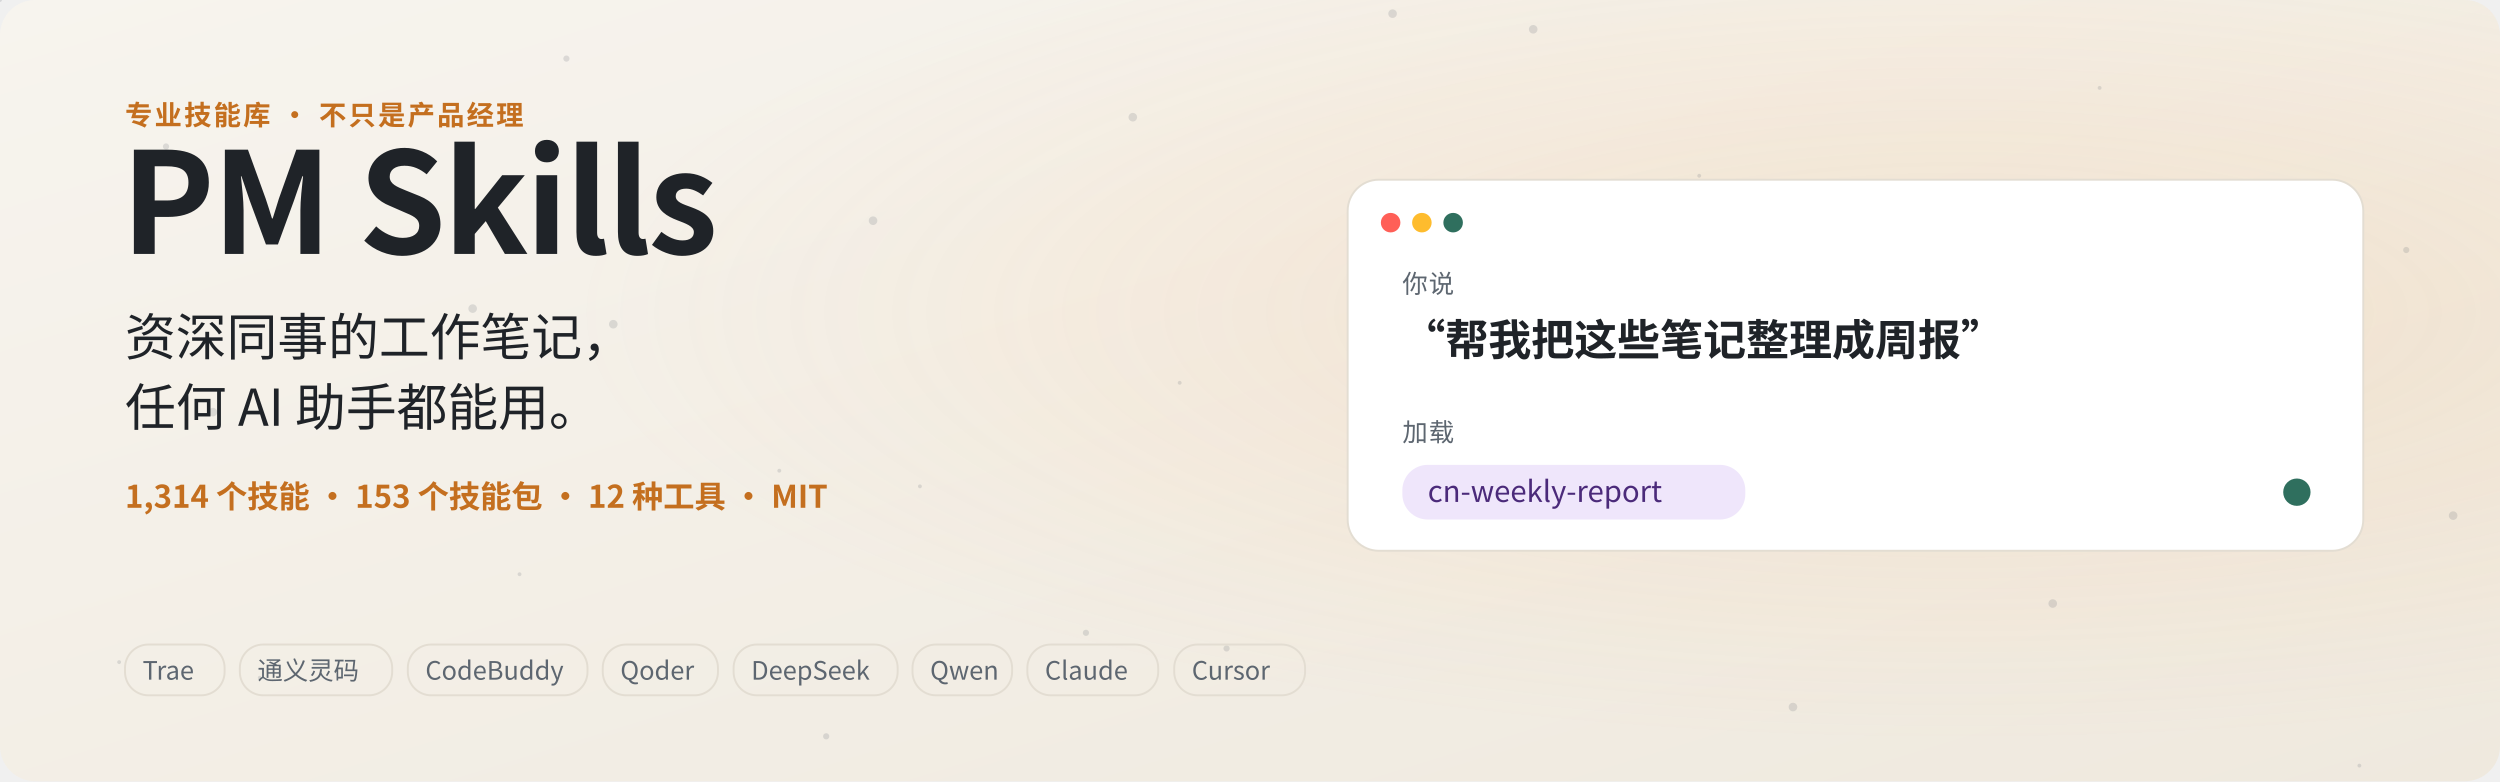
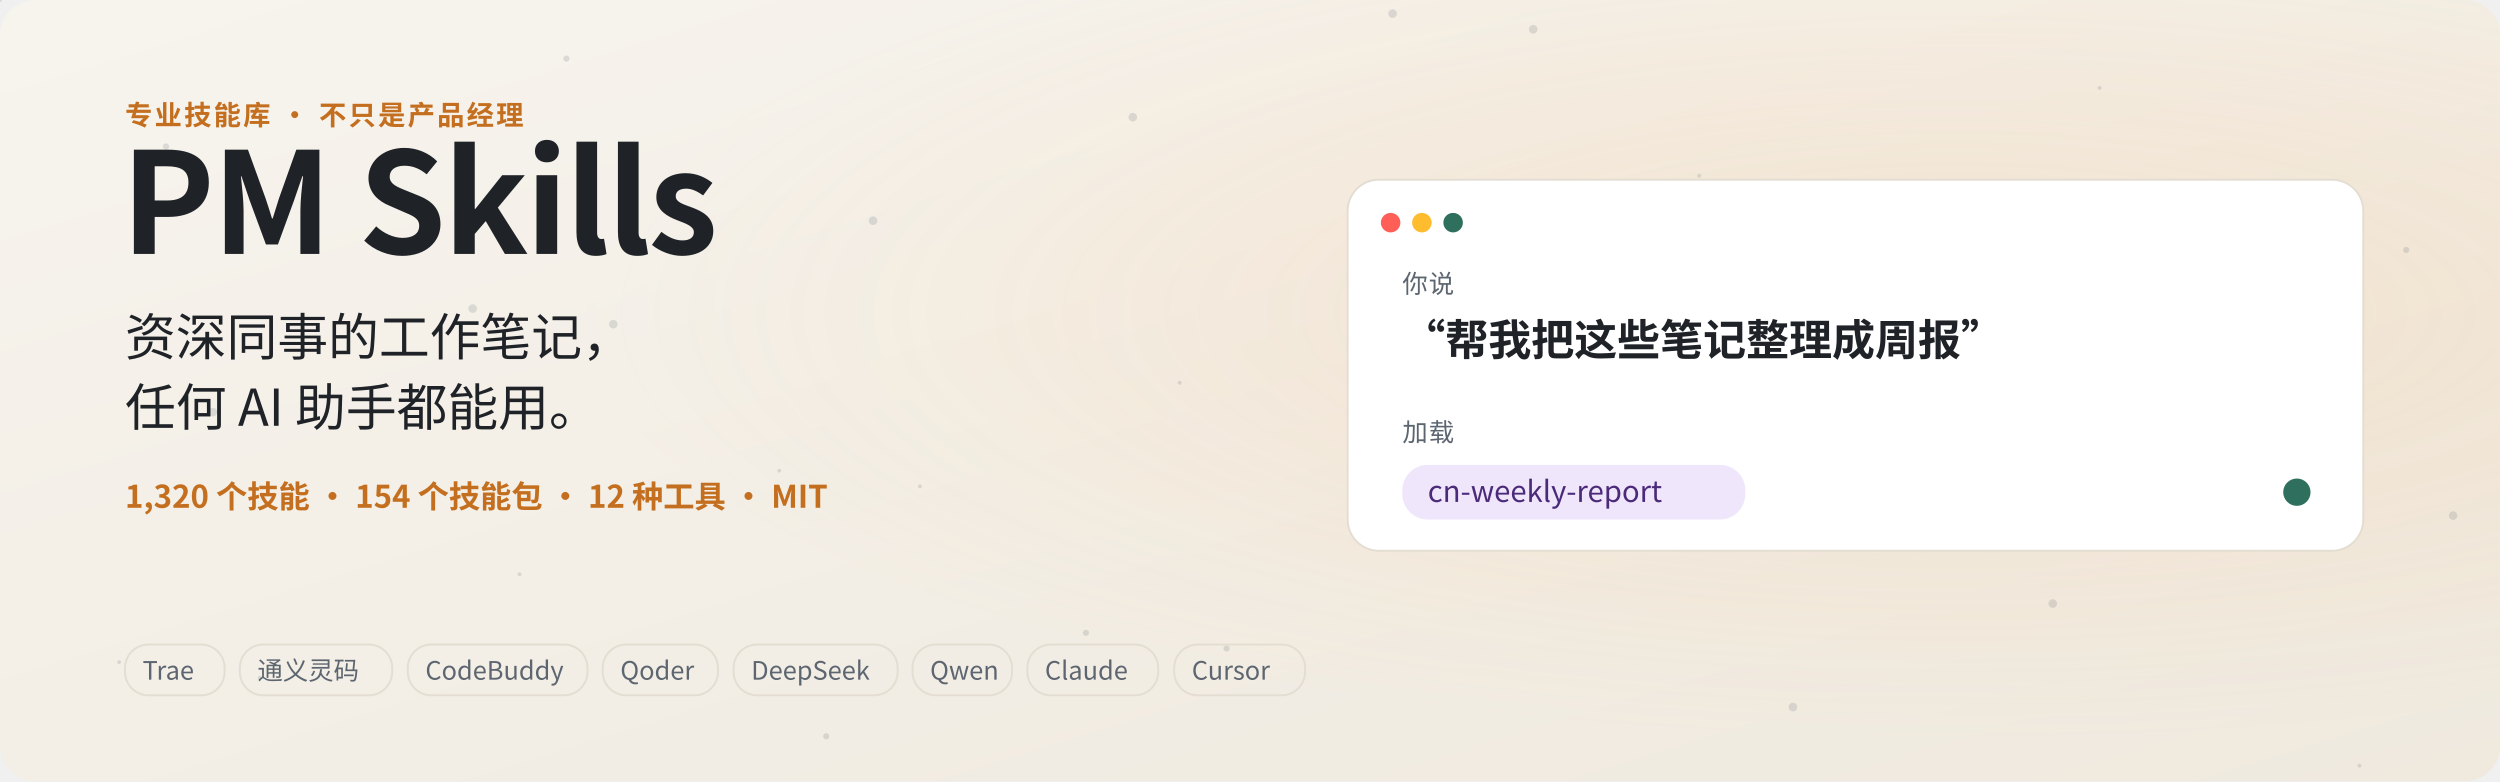
- <svg xmlns="http://www.w3.org/2000/svg" width="1280" height="400" viewBox="0 0 1280 400" role="img" aria-label="PM Skills：1,314 个专业技能，任何 AI 助手都能用">
+ <svg xmlns="http://www.w3.org/2000/svg" width="1280" height="400" viewBox="0 0 1280 400" role="img" aria-label="PM Skills：1,320 个专业技能，任何 AI 助手都能用">
  <defs>
    <radialGradient id="glow" cx="78%" cy="40%" r="55%">
      <stop offset="0" stop-color="#f2a65a" stop-opacity=".16" />
      <stop offset="1" stop-color="#f2a65a" stop-opacity="0" />
    </radialGradient>
    <linearGradient id="bgg" x1="0" y1="0" x2="1" y2="1">
      <stop offset="0" stop-color="#f7f4ee" />
      <stop offset="1" stop-color="#efe9de" />
    </linearGradient>
  </defs>
  <style>
text{font-family:-apple-system,BlinkMacSystemFont,"Segoe UI","PingFang SC","Hiragino Sans","Apple SD Gothic Neo","Noto Sans CJK SC","Malgun Gothic","Microsoft YaHei",sans-serif}
@keyframes s0{0%{opacity:0}2.67%{opacity:1}17.33%{opacity:1}20%{opacity:0}100%{opacity:0}}.s0{opacity:1;animation:s0 15s infinite}@keyframes s1{0%{opacity:0}20%{opacity:0}22.67%{opacity:1}37.33%{opacity:1}40%{opacity:0}100%{opacity:0}}.s1{opacity:0;animation:s1 15s infinite}@keyframes s2{0%{opacity:0}40%{opacity:0}42.67%{opacity:1}57.33%{opacity:1}60%{opacity:0}100%{opacity:0}}.s2{opacity:0;animation:s2 15s infinite}@keyframes s3{0%{opacity:0}60%{opacity:0}62.67%{opacity:1}77.33%{opacity:1}80%{opacity:0}100%{opacity:0}}.s3{opacity:0;animation:s3 15s infinite}@keyframes s4{0%{opacity:0}80%{opacity:0}82.67%{opacity:1}97.33%{opacity:1}100%{opacity:0}100%{opacity:0}}.s4{opacity:0;animation:s4 15s infinite}
@keyframes pulse{0%,100%{opacity:.55}50%{opacity:1}}.pulse{animation:pulse 3s ease-in-out infinite}
@keyframes rise{from{opacity:0;transform:translateY(8px)}to{opacity:1;transform:none}}.rise{animation:rise .9s ease-out both}
@media (prefers-reduced-motion: reduce){.s0{animation:none;opacity:1}.s1{animation:none;opacity:0}.s2{animation:none;opacity:0}.s3{animation:none;opacity:0}.s4{animation:none;opacity:0}.pulse,.rise{animation:none;opacity:1}}
</style>
  <rect width="1280" height="400" rx="18" fill="url(#bgg)" />
  <rect width="1280" height="400" rx="18" fill="url(#glow)" />
  <circle cx="0" cy="0" r="1" fill="#5d6670" opacity=".18" />
  <circle cx="157" cy="83" r="1.6" fill="#5d6670" opacity=".18" />
  <circle cx="314" cy="166" r="2.2" fill="#5d6670" opacity=".18" />
  <circle cx="471" cy="249" r="1" fill="#5d6670" opacity=".18" />
  <circle cx="628" cy="332" r="1.6" fill="#5d6670" opacity=".18" />
  <circle cx="785" cy="15" r="2.2" fill="#5d6670" opacity=".18" />
  <circle cx="942" cy="98" r="1" fill="#5d6670" opacity=".18" />
  <circle cx="1099" cy="181" r="1.6" fill="#5d6670" opacity=".18" />
  <circle cx="1256" cy="264" r="2.2" fill="#5d6670" opacity=".18" />
  <circle cx="133" cy="347" r="1" fill="#5d6670" opacity=".18" />
  <circle cx="290" cy="30" r="1.6" fill="#5d6670" opacity=".18" />
  <circle cx="447" cy="113" r="2.2" fill="#5d6670" opacity=".18" />
  <circle cx="604" cy="196" r="1" fill="#5d6670" opacity=".18" />
  <circle cx="761" cy="279" r="1.6" fill="#5d6670" opacity=".18" />
  <circle cx="918" cy="362" r="2.2" fill="#5d6670" opacity=".18" />
  <circle cx="1075" cy="45" r="1" fill="#5d6670" opacity=".18" />
  <circle cx="1232" cy="128" r="1.6" fill="#5d6670" opacity=".18" />
  <circle cx="109" cy="211" r="2.2" fill="#5d6670" opacity=".18" />
  <circle cx="266" cy="294" r="1" fill="#5d6670" opacity=".18" />
  <circle cx="423" cy="377" r="1.6" fill="#5d6670" opacity=".18" />
  <circle cx="580" cy="60" r="2.2" fill="#5d6670" opacity=".18" />
  <circle cx="737" cy="143" r="1" fill="#5d6670" opacity=".18" />
  <circle cx="894" cy="226" r="1.6" fill="#5d6670" opacity=".18" />
  <circle cx="1051" cy="309" r="2.2" fill="#5d6670" opacity=".18" />
  <circle cx="1208" cy="392" r="1" fill="#5d6670" opacity=".18" />
  <circle cx="85" cy="75" r="1.6" fill="#5d6670" opacity=".18" />
  <circle cx="242" cy="158" r="2.2" fill="#5d6670" opacity=".18" />
  <circle cx="399" cy="241" r="1" fill="#5d6670" opacity=".18" />
  <circle cx="556" cy="324" r="1.6" fill="#5d6670" opacity=".18" />
  <circle cx="713" cy="7" r="2.2" fill="#5d6670" opacity=".18" />
  <circle cx="870" cy="90" r="1" fill="#5d6670" opacity=".18" />
  <circle cx="1027" cy="173" r="1.6" fill="#5d6670" opacity=".18" />
  <circle cx="1184" cy="256" r="2.2" fill="#5d6670" opacity=".18" />
  <circle cx="61" cy="339" r="1" fill="#5d6670" opacity=".18" />
  <g class="rise">
    <text x="64" y="64" font-size="14" font-weight="700" fill="#c46f1f" letter-spacing=".08em">专业技能库 · 不只是产品经理</text>
    <text x="62" y="130" font-size="72" font-weight="800" fill="#1f2328" letter-spacing="-.02em">PM Skills</text>
    <text x="64" y="182" font-size="26" fill="#1f2328">资深同事的工作笔记，</text>
    <text x="64" y="218" font-size="26" fill="#1f2328">任何 AI 助手都能用。</text>
-     <text x="64" y="260" font-size="16" font-weight="600" fill="#c46f1f">1,314 个技能 · 153 个技能包 · 12 种工具 · MIT</text>
+     <text x="64" y="260" font-size="16" font-weight="600" fill="#c46f1f">1,320 个技能 · 154 个技能包 · 12 种工具 · MIT</text>
  </g>
  <rect x="64" y="330" rx="12" height="26" width="51" fill="none" stroke="#e3ddd2" />
  <text x="73" y="348" font-size="13" fill="#5d6670">Trae</text>
  <rect x="122.8" y="330" rx="12" height="26" width="78" fill="none" stroke="#e3ddd2" />
  <text x="131.8" y="348" font-size="13" fill="#5d6670">通义灵码</text>
  <rect x="208.8" y="330" rx="12" height="26" width="92" fill="none" stroke="#e3ddd2" />
  <text x="217.8" y="348" font-size="13" fill="#5d6670">CodeBuddy</text>
  <rect x="308.6" y="330" rx="12" height="26" width="59" fill="none" stroke="#e3ddd2" />
  <text x="317.6" y="348" font-size="13" fill="#5d6670">Qoder</text>
  <rect x="375.6" y="330" rx="12" height="26" width="84" fill="none" stroke="#e3ddd2" />
  <text x="384.6" y="348" font-size="13" fill="#5d6670">DeepSeek</text>
  <rect x="467.2" y="330" rx="12" height="26" width="51" fill="none" stroke="#e3ddd2" />
  <text x="476.2" y="348" font-size="13" fill="#5d6670">Qwen</text>
  <rect x="526" y="330" rx="12" height="26" width="67" fill="none" stroke="#e3ddd2" />
  <text x="535" y="348" font-size="13" fill="#5d6670">Claude</text>
  <rect x="601.2" y="330" rx="12" height="26" width="67" fill="none" stroke="#e3ddd2" />
  <text x="610.2" y="348" font-size="13" fill="#5d6670">Cursor</text>
  <g>
    <rect x="690" y="92" width="520" height="190" rx="16" fill="#ffffff" stroke="#e3ddd2" />
    <circle cx="712" cy="114" r="5" fill="#ff5f57" />
    <circle cx="728" cy="114" r="5" fill="#febc2e" />
    <circle class="pulse" cx="744" cy="114" r="5" fill="#2f6f5e" />
    <g class="s0">
      <text x="718" y="150" font-size="13" fill="#5d6670" letter-spacing=".04em">你说</text>
      <text x="718" y="182" font-size="22" font-weight="600" fill="#1f2328">“帮我把这些笔记整理成周报”</text>
      <text x="718" y="226" font-size="13" fill="#5d6670" letter-spacing=".04em">加载</text>
      <rect x="718" y="238" rx="13" height="28" width="175.6" fill="#efe6fb" />
      <text x="731" y="257" font-size="15" font-family="ui-monospace,SFMono-Regular,Menlo,monospace" fill="#4b2a7a">cn-weekly-report</text>
      <circle cx="1176" cy="252" r="7" fill="#2f6f5e" />
    </g>
    <g class="s1">
      <text x="718" y="150" font-size="13" fill="#5d6670" letter-spacing=".04em">你说</text>
      <text x="718" y="182" font-size="22" font-weight="600" fill="#1f2328">“公司要裁我，能拿多少补偿？”</text>
      <text x="718" y="226" font-size="13" fill="#5d6670" letter-spacing=".04em">加载</text>
      <rect x="718" y="238" rx="13" height="28" width="242.8" fill="#efe6fb" />
      <text x="731" y="257" font-size="15" font-family="ui-monospace,SFMono-Regular,Menlo,monospace" fill="#4b2a7a">cn-severance-calculator</text>
      <circle cx="1176" cy="252" r="7" fill="#2f6f5e" />
    </g>
    <g class="s2">
      <text x="718" y="150" font-size="13" fill="#5d6670" letter-spacing=".04em">你说</text>
      <text x="718" y="182" font-size="22" font-weight="600" fill="#1f2328">“下周三要开家长会”</text>
      <text x="718" y="226" font-size="13" fill="#5d6670" letter-spacing=".04em">加载</text>
      <rect x="718" y="238" rx="13" height="28" width="185.2" fill="#efe6fb" />
      <text x="731" y="257" font-size="15" font-family="ui-monospace,SFMono-Regular,Menlo,monospace" fill="#4b2a7a">cn-parent-meeting</text>
      <circle cx="1176" cy="252" r="7" fill="#2f6f5e" />
    </g>
    <g class="s3">
      <text x="718" y="150" font-size="13" fill="#5d6670" letter-spacing=".04em">你说</text>
      <text x="718" y="182" font-size="22" font-weight="600" fill="#1f2328">“帮我回一封询盘”</text>
      <text x="718" y="226" font-size="13" fill="#5d6670" letter-spacing=".04em">加载</text>
      <rect x="718" y="238" rx="13" height="28" width="175.6" fill="#efe6fb" />
      <text x="731" y="257" font-size="15" font-family="ui-monospace,SFMono-Regular,Menlo,monospace" fill="#4b2a7a">cn-inquiry-reply</text>
      <circle cx="1176" cy="252" r="7" fill="#2f6f5e" />
    </g>
    <g class="s4">
      <text x="718" y="150" font-size="13" fill="#5d6670" letter-spacing=".04em">你说</text>
      <text x="718" y="182" font-size="22" font-weight="600" fill="#1f2328">“这份合同有没有坑？”</text>
      <text x="718" y="226" font-size="13" fill="#5d6670" letter-spacing=".04em">加载</text>
      <rect x="718" y="238" rx="13" height="28" width="271.6" fill="#efe6fb" />
      <text x="731" y="257" font-size="15" font-family="ui-monospace,SFMono-Regular,Menlo,monospace" fill="#4b2a7a">cn-labour-contract-decoder</text>
      <circle cx="1176" cy="252" r="7" fill="#2f6f5e" />
    </g>
  </g>
</svg>
